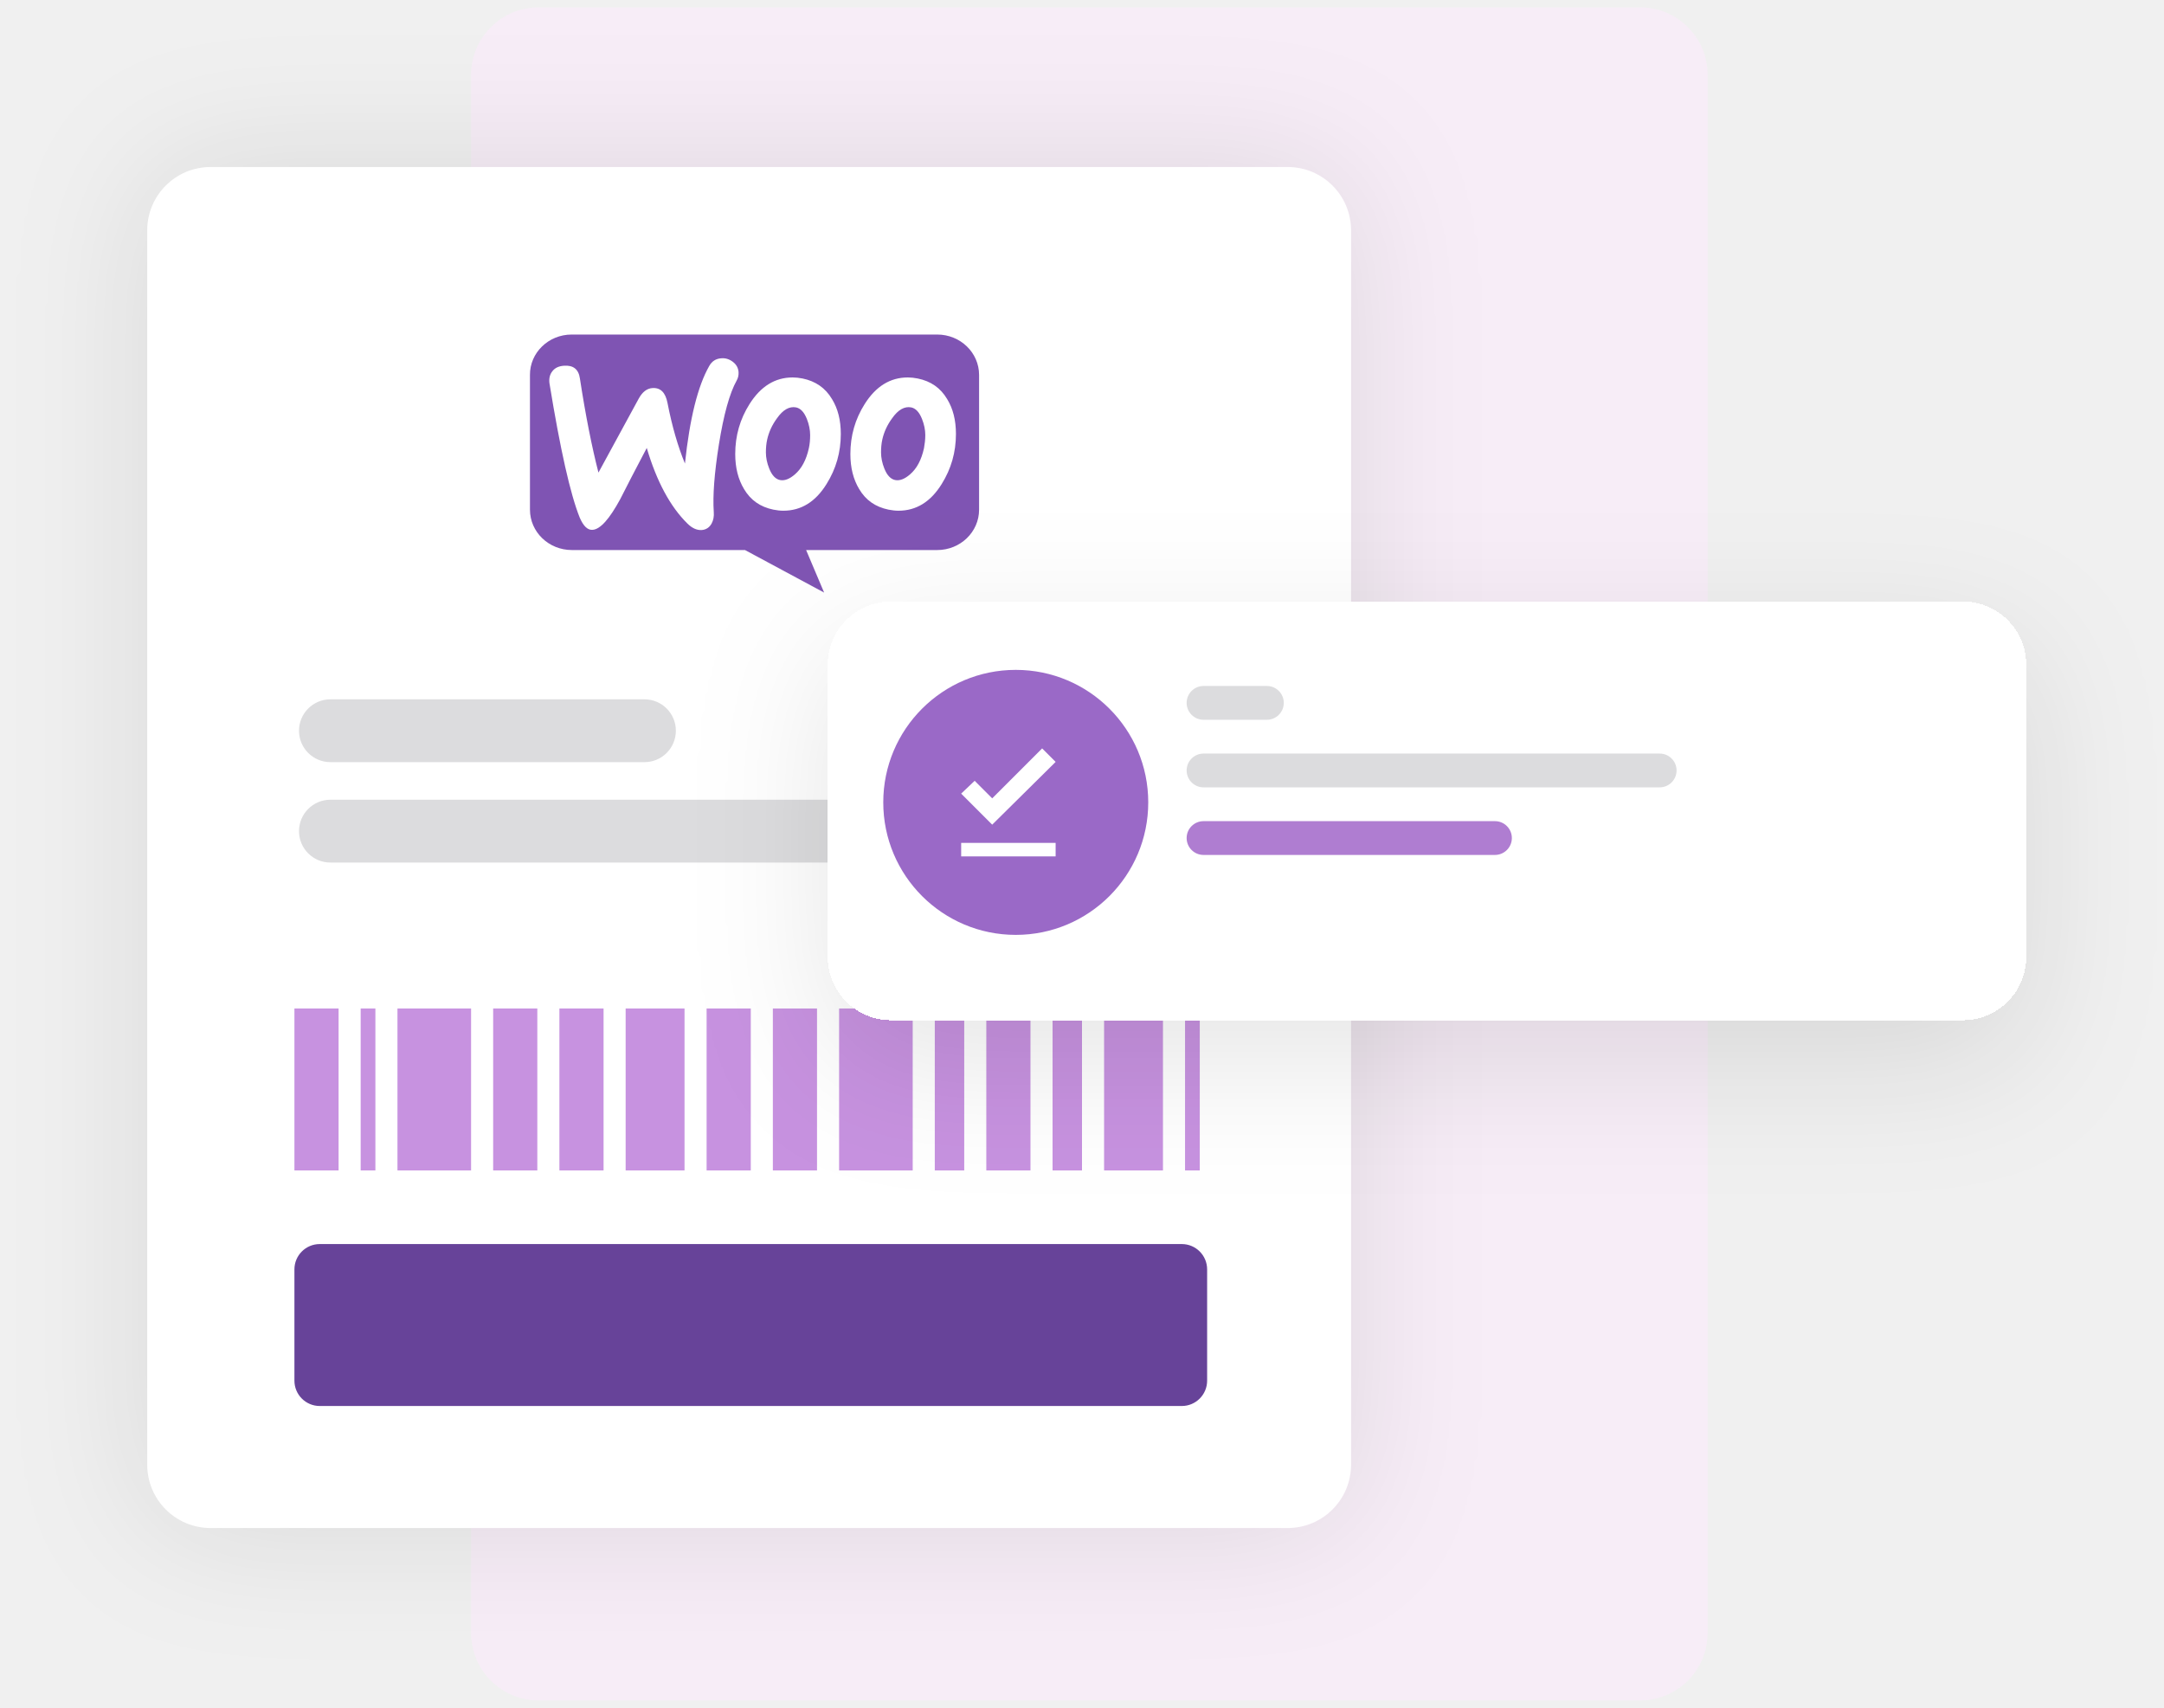
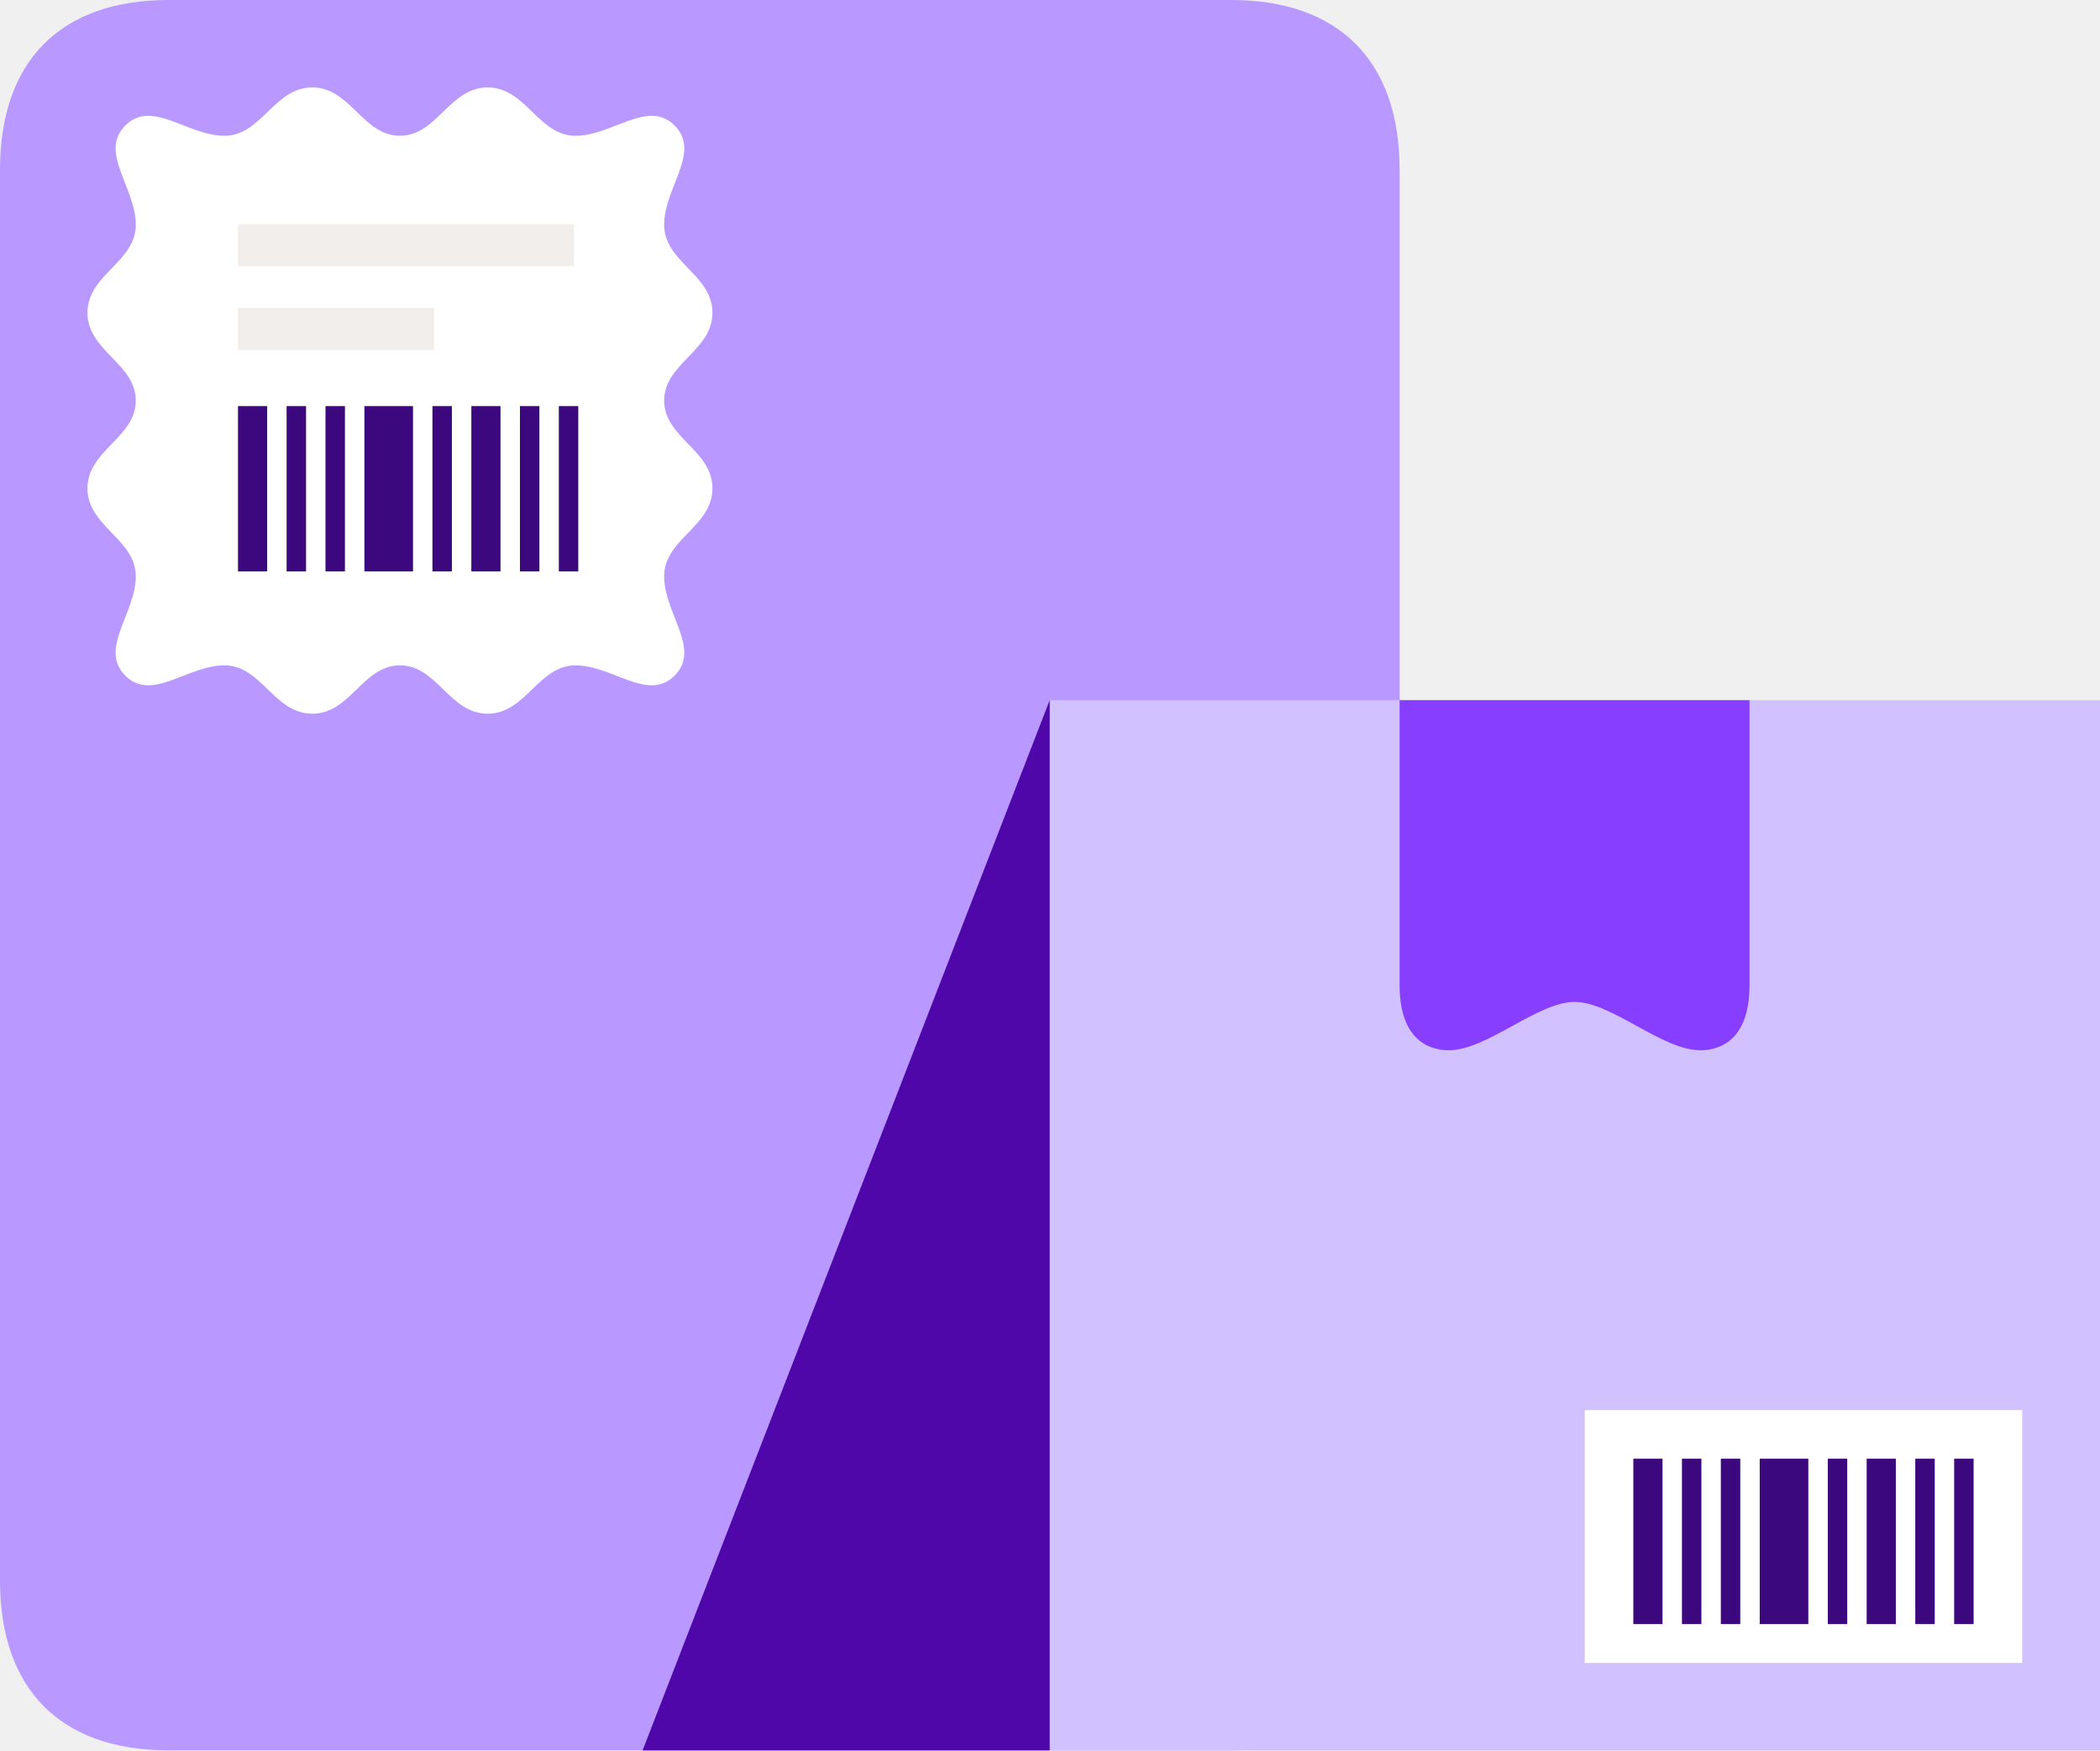
- <svg xmlns="http://www.w3.org/2000/svg" width="147" height="116" viewBox="0 0 147 116" fill="none">
-   <rect x="32" y="0.5" width="84" height="115" rx="4.591" fill="#F7EDF7" />
-   <g filter="url(#filter0_d_4001_341341)">
-     <rect width="81.778" height="92.444" rx="4.304" transform="matrix(-1 0 0 1 91.7773 11.3438)" fill="white" />
-   </g>
-   <path fill-rule="evenodd" clip-rule="evenodd" d="M63.665 22.723H38.831C37.26 22.723 35.988 23.962 36 25.467V34.616C36 36.133 37.272 37.36 38.844 37.36H50.606L55.982 40.249L54.759 37.36H63.665C65.236 37.36 66.509 36.133 66.509 34.616V25.467C66.509 23.951 65.236 22.723 63.665 22.723ZM38.308 24.842C37.959 24.866 37.697 24.986 37.523 25.215C37.348 25.431 37.285 25.708 37.323 26.021C38.059 30.535 38.745 33.581 39.381 35.158C39.63 35.736 39.917 36.013 40.254 35.988C40.778 35.952 41.401 35.254 42.137 33.894C42.524 33.123 43.123 31.968 43.934 30.427C44.607 32.702 45.53 34.411 46.69 35.555C47.014 35.88 47.351 36.025 47.675 36.001C47.962 35.976 48.187 35.832 48.336 35.567C48.461 35.338 48.511 35.074 48.486 34.773C48.411 33.677 48.523 32.148 48.835 30.186C49.16 28.164 49.559 26.707 50.045 25.841C50.145 25.66 50.182 25.48 50.17 25.263C50.145 24.986 50.02 24.757 49.783 24.577C49.546 24.396 49.284 24.312 48.997 24.336C48.636 24.36 48.361 24.529 48.174 24.866C47.401 26.226 46.852 28.429 46.528 31.486C46.054 30.331 45.655 28.971 45.343 27.369C45.206 26.659 44.869 26.322 44.32 26.358C43.946 26.382 43.634 26.623 43.385 27.081L40.653 32.1C40.204 30.355 39.78 28.224 39.393 25.708C39.306 25.082 38.944 24.794 38.308 24.842ZM62.343 25.709C63.229 25.89 63.89 26.347 64.339 27.105C64.738 27.755 64.937 28.538 64.937 29.477C64.937 30.717 64.613 31.848 63.965 32.883C63.216 34.087 62.243 34.689 61.033 34.689C60.821 34.689 60.597 34.665 60.36 34.617C59.474 34.436 58.813 33.979 58.364 33.22C57.965 32.558 57.766 31.764 57.766 30.837C57.766 29.597 58.09 28.466 58.739 27.442C59.499 26.239 60.472 25.637 61.67 25.637C61.882 25.637 62.106 25.661 62.343 25.709ZM61.819 32.221C62.281 31.824 62.593 31.234 62.767 30.44C62.817 30.163 62.855 29.862 62.855 29.549C62.855 29.2 62.78 28.827 62.63 28.453C62.443 27.984 62.193 27.731 61.894 27.671C61.445 27.587 61.008 27.828 60.597 28.417C60.26 28.875 60.048 29.356 59.936 29.85C59.873 30.127 59.849 30.428 59.849 30.729C59.849 31.078 59.923 31.451 60.073 31.824C60.26 32.294 60.51 32.546 60.809 32.606C61.121 32.667 61.458 32.534 61.819 32.221ZM56.517 27.105C56.068 26.347 55.395 25.89 54.522 25.709C54.285 25.661 54.06 25.637 53.848 25.637C52.651 25.637 51.678 26.239 50.917 27.442C50.269 28.466 49.944 29.597 49.944 30.837C49.944 31.764 50.144 32.558 50.543 33.22C50.992 33.979 51.653 34.436 52.539 34.617C52.776 34.665 53 34.689 53.212 34.689C54.422 34.689 55.395 34.087 56.143 32.883C56.792 31.848 57.116 30.717 57.116 29.477C57.116 28.538 56.917 27.755 56.517 27.105ZM54.946 30.44C54.771 31.234 54.459 31.824 53.998 32.221C53.636 32.534 53.3 32.667 52.988 32.606C52.688 32.546 52.439 32.294 52.252 31.824C52.102 31.451 52.027 31.078 52.027 30.729C52.027 30.428 52.052 30.127 52.115 29.85C52.227 29.356 52.439 28.875 52.776 28.417C53.187 27.828 53.624 27.587 54.073 27.671C54.372 27.731 54.622 27.984 54.809 28.453C54.958 28.827 55.033 29.2 55.033 29.549C55.033 29.862 55.008 30.163 54.946 30.44Z" fill="#7F54B3" />
-   <rect x="20" y="68.5" width="3" height="11" fill="#C792E0" />
-   <rect x="24.5" y="68.5" width="1" height="11" fill="#C792E0" />
-   <rect x="27" y="68.5" width="5" height="11" fill="#C792E0" />
-   <rect x="33.5" y="68.5" width="3" height="11" fill="#C792E0" />
-   <rect x="38" y="68.5" width="3" height="11" fill="#C792E0" />
-   <rect x="42.5" y="68.5" width="4" height="11" fill="#C792E0" />
-   <rect x="48" y="68.5" width="3" height="11" fill="#C792E0" />
-   <rect x="52.5" y="68.5" width="3" height="11" fill="#C792E0" />
-   <rect x="57" y="68.5" width="5" height="11" fill="#C792E0" />
-   <rect x="63.5" y="68.5" width="2" height="11" fill="#C792E0" />
-   <rect x="67" y="68.5" width="3" height="11" fill="#C792E0" />
-   <rect x="71.5" y="68.5" width="2" height="11" fill="#C792E0" />
-   <rect x="75" y="68.5" width="4" height="11" fill="#C792E0" />
-   <rect x="80.5" y="68.5" width="1" height="11" fill="#C792E0" />
-   <rect x="20" y="84.5" width="62" height="11" rx="1.721" fill="#674399" />
-   <rect x="20.311" y="47.5" width="25.6" height="4.267" rx="2.133" fill="#DCDCDE" />
-   <rect x="20.311" y="54.32" width="61.156" height="4.267" rx="2.133" fill="#DCDCDE" />
-   <g filter="url(#filter1_d_4001_341341)">
-     <rect x="56.222" y="40.855" width="81.422" height="28.444" rx="4.304" fill="white" shape-rendering="crispEdges" />
-     <rect x="80.608" y="46.594" width="6.599" height="2.295" rx="1.148" fill="#DCDCDE" />
-     <rect x="80.608" y="51.184" width="33.281" height="2.295" rx="1.148" fill="#DCDCDE" />
-     <rect x="80.608" y="55.775" width="22.092" height="2.295" rx="1.148" fill="#AF7DD1" />
-     <circle cx="69" cy="54.5" r="9" fill="#9A69C7" />
-     <mask id="mask0_4001_341341" style="mask-type:luminance" maskUnits="userSpaceOnUse" x="65" y="50" width="7" height="9">
-       <path fill-rule="evenodd" clip-rule="evenodd" d="M65.292 53.905L67.4 56.013L71.709 51.751L70.792 50.834L67.4 54.226L66.209 53.034L65.292 53.905ZM71.709 57.251H65.292V58.167H71.709V57.251Z" fill="white" />
-     </mask>
-     <g mask="url(#mask0_4001_341341)">
-       <rect x="63" y="49" width="11" height="11" fill="white" />
-     </g>
+ <svg xmlns="http://www.w3.org/2000/svg" width="150" height="125" viewBox="0 0 150 125" fill="none">
+   <g clip-path="url(#clip0_3295_3539)">
+     <path d="M99.972 12.104C99.972 4.375 95.654 0 87.948 0H12.024C4.318 0 0 4.375 0 12.104V112.889C0 120.618 4.318 124.993 12.024 124.993H87.955C95.661 124.993 99.979 120.618 99.979 112.889V12.104H99.972Z" fill="#B999FF" />
+     <path d="M150 50H74.979V125H150V50Z" fill="#D1C1FF" />
+     <path d="M47.438 28.604C47.438 25.951 50.889 25.063 50.889 22.333C50.889 19.604 47.438 18.715 47.438 16.056C47.438 13.396 50.097 10.875 48.188 8.965C46.279 7.056 43.766 9.695 41.107 9.695C38.448 9.695 37.566 6.243 34.831 6.243C32.095 6.243 31.227 9.695 28.569 9.695C25.91 9.695 25.035 6.243 22.306 6.243C19.578 6.243 18.689 9.695 16.03 9.695C13.371 9.695 10.851 7.056 8.949 8.965C7.047 10.875 9.699 13.389 9.699 16.056C9.699 18.722 6.248 19.597 6.248 22.333C6.248 25.07 9.692 25.945 9.699 28.604C9.699 31.257 6.248 32.146 6.248 34.875C6.248 37.604 9.699 38.493 9.699 41.153C9.699 43.813 7.04 46.333 8.949 48.243C10.858 50.153 13.371 47.514 16.03 47.514C18.689 47.514 19.571 50.965 22.306 50.965C25.042 50.965 25.91 47.514 28.569 47.514C31.227 47.514 32.102 50.965 34.831 50.965C37.559 50.965 38.448 47.514 41.107 47.514C43.766 47.514 46.286 50.153 48.188 48.243C50.097 46.333 47.438 43.82 47.438 41.153C47.438 38.486 50.889 37.611 50.889 34.875C50.889 32.139 47.445 31.264 47.438 28.604Z" fill="white" />
+     <path d="M112.469 50H99.972V70.361C99.972 74.062 101.881 75 103.485 75C106.227 75 109.81 71.549 112.469 71.549C115.128 71.549 118.703 75 121.452 75C123.063 75 124.965 74.062 124.965 70.361V50H112.469Z" fill="#873EFF" />
+     <path d="M74.979 50V125H45.897L74.979 50Z" fill="#5007AA" />
+     <rect x="113.194" y="100.694" width="31.25" height="18.056" fill="white" />
+     <rect x="122.917" y="104.168" width="1.389" height="11.806" fill="#3C087E" />
+     <rect x="116.667" y="104.168" width="2.083" height="11.806" fill="#3C087E" />
+     <rect x="133.333" y="104.168" width="2.083" height="11.806" fill="#3C087E" />
+     <rect x="120.139" y="104.168" width="1.389" height="11.806" fill="#3C087E" />
+     <rect x="136.806" y="104.168" width="1.389" height="11.806" fill="#3C087E" />
+     <rect x="139.583" y="104.168" width="1.389" height="11.806" fill="#3C087E" />
+     <rect x="125.694" y="104.168" width="3.472" height="11.806" fill="#3C087E" />
+     <rect x="130.556" y="104.168" width="1.389" height="11.806" fill="#3C087E" />
+     <rect x="23.25" y="29" width="1.389" height="11.806" fill="#3C087E" />
+     <rect x="17" y="29" width="2.083" height="11.806" fill="#3C087E" />
+     <rect x="33.667" y="29" width="2.083" height="11.806" fill="#3C087E" />
+     <rect x="20.472" y="29" width="1.389" height="11.806" fill="#3C087E" />
+     <rect x="37.139" y="29" width="1.389" height="11.806" fill="#3C087E" />
+     <rect x="39.917" y="29" width="1.389" height="11.806" fill="#3C087E" />
+     <rect x="26.028" y="29" width="3.472" height="11.806" fill="#3C087E" />
+     <rect x="30.889" y="29" width="1.389" height="11.806" fill="#3C087E" />
+     <rect x="41" y="16" width="3" height="24" transform="rotate(90 41 16)" fill="#F1EEEB" />
+     <rect x="31" y="22" width="3" height="14" transform="rotate(90 31 22)" fill="#F1EEEB" />
  </g>
  <defs>
-     <filter id="filter0_d_4001_341341" x="0.819" y="2.163" width="100.139" height="110.807" filterUnits="userSpaceOnUse" color-interpolation-filters="sRGB">
-       <feFlood flood-opacity="0" result="BackgroundImageFix" />
-       <feColorMatrix in="SourceAlpha" type="matrix" values="0 0 0 0 0 0 0 0 0 0 0 0 0 0 0 0 0 0 127 0" result="hardAlpha" />
-       <feOffset />
-       <feGaussianBlur stdDeviation="4.591" />
-       <feColorMatrix type="matrix" values="0 0 0 0 0 0 0 0 0 0 0 0 0 0 0 0 0 0 0.1 0" />
-       <feBlend mode="normal" in2="BackgroundImageFix" result="effect1_dropShadow_4001_341341" />
-       <feBlend mode="normal" in="SourceGraphic" in2="effect1_dropShadow_4001_341341" result="shape" />
-     </filter>
-     <filter id="filter1_d_4001_341341" x="47.041" y="34.544" width="99.784" height="46.807" filterUnits="userSpaceOnUse" color-interpolation-filters="sRGB">
-       <feFlood flood-opacity="0" result="BackgroundImageFix" />
-       <feColorMatrix in="SourceAlpha" type="matrix" values="0 0 0 0 0 0 0 0 0 0 0 0 0 0 0 0 0 0 127 0" result="hardAlpha" />
-       <feOffset dy="2.869" />
-       <feGaussianBlur stdDeviation="4.591" />
-       <feComposite in2="hardAlpha" operator="out" />
-       <feColorMatrix type="matrix" values="0 0 0 0 0 0 0 0 0 0 0 0 0 0 0 0 0 0 0.1 0" />
-       <feBlend mode="normal" in2="BackgroundImageFix" result="effect1_dropShadow_4001_341341" />
-       <feBlend mode="normal" in="SourceGraphic" in2="effect1_dropShadow_4001_341341" result="shape" />
-     </filter>
+     <clipPath id="clip0_3295_3539">
+       <rect width="150" height="125" fill="white" />
+     </clipPath>
  </defs>
</svg>
